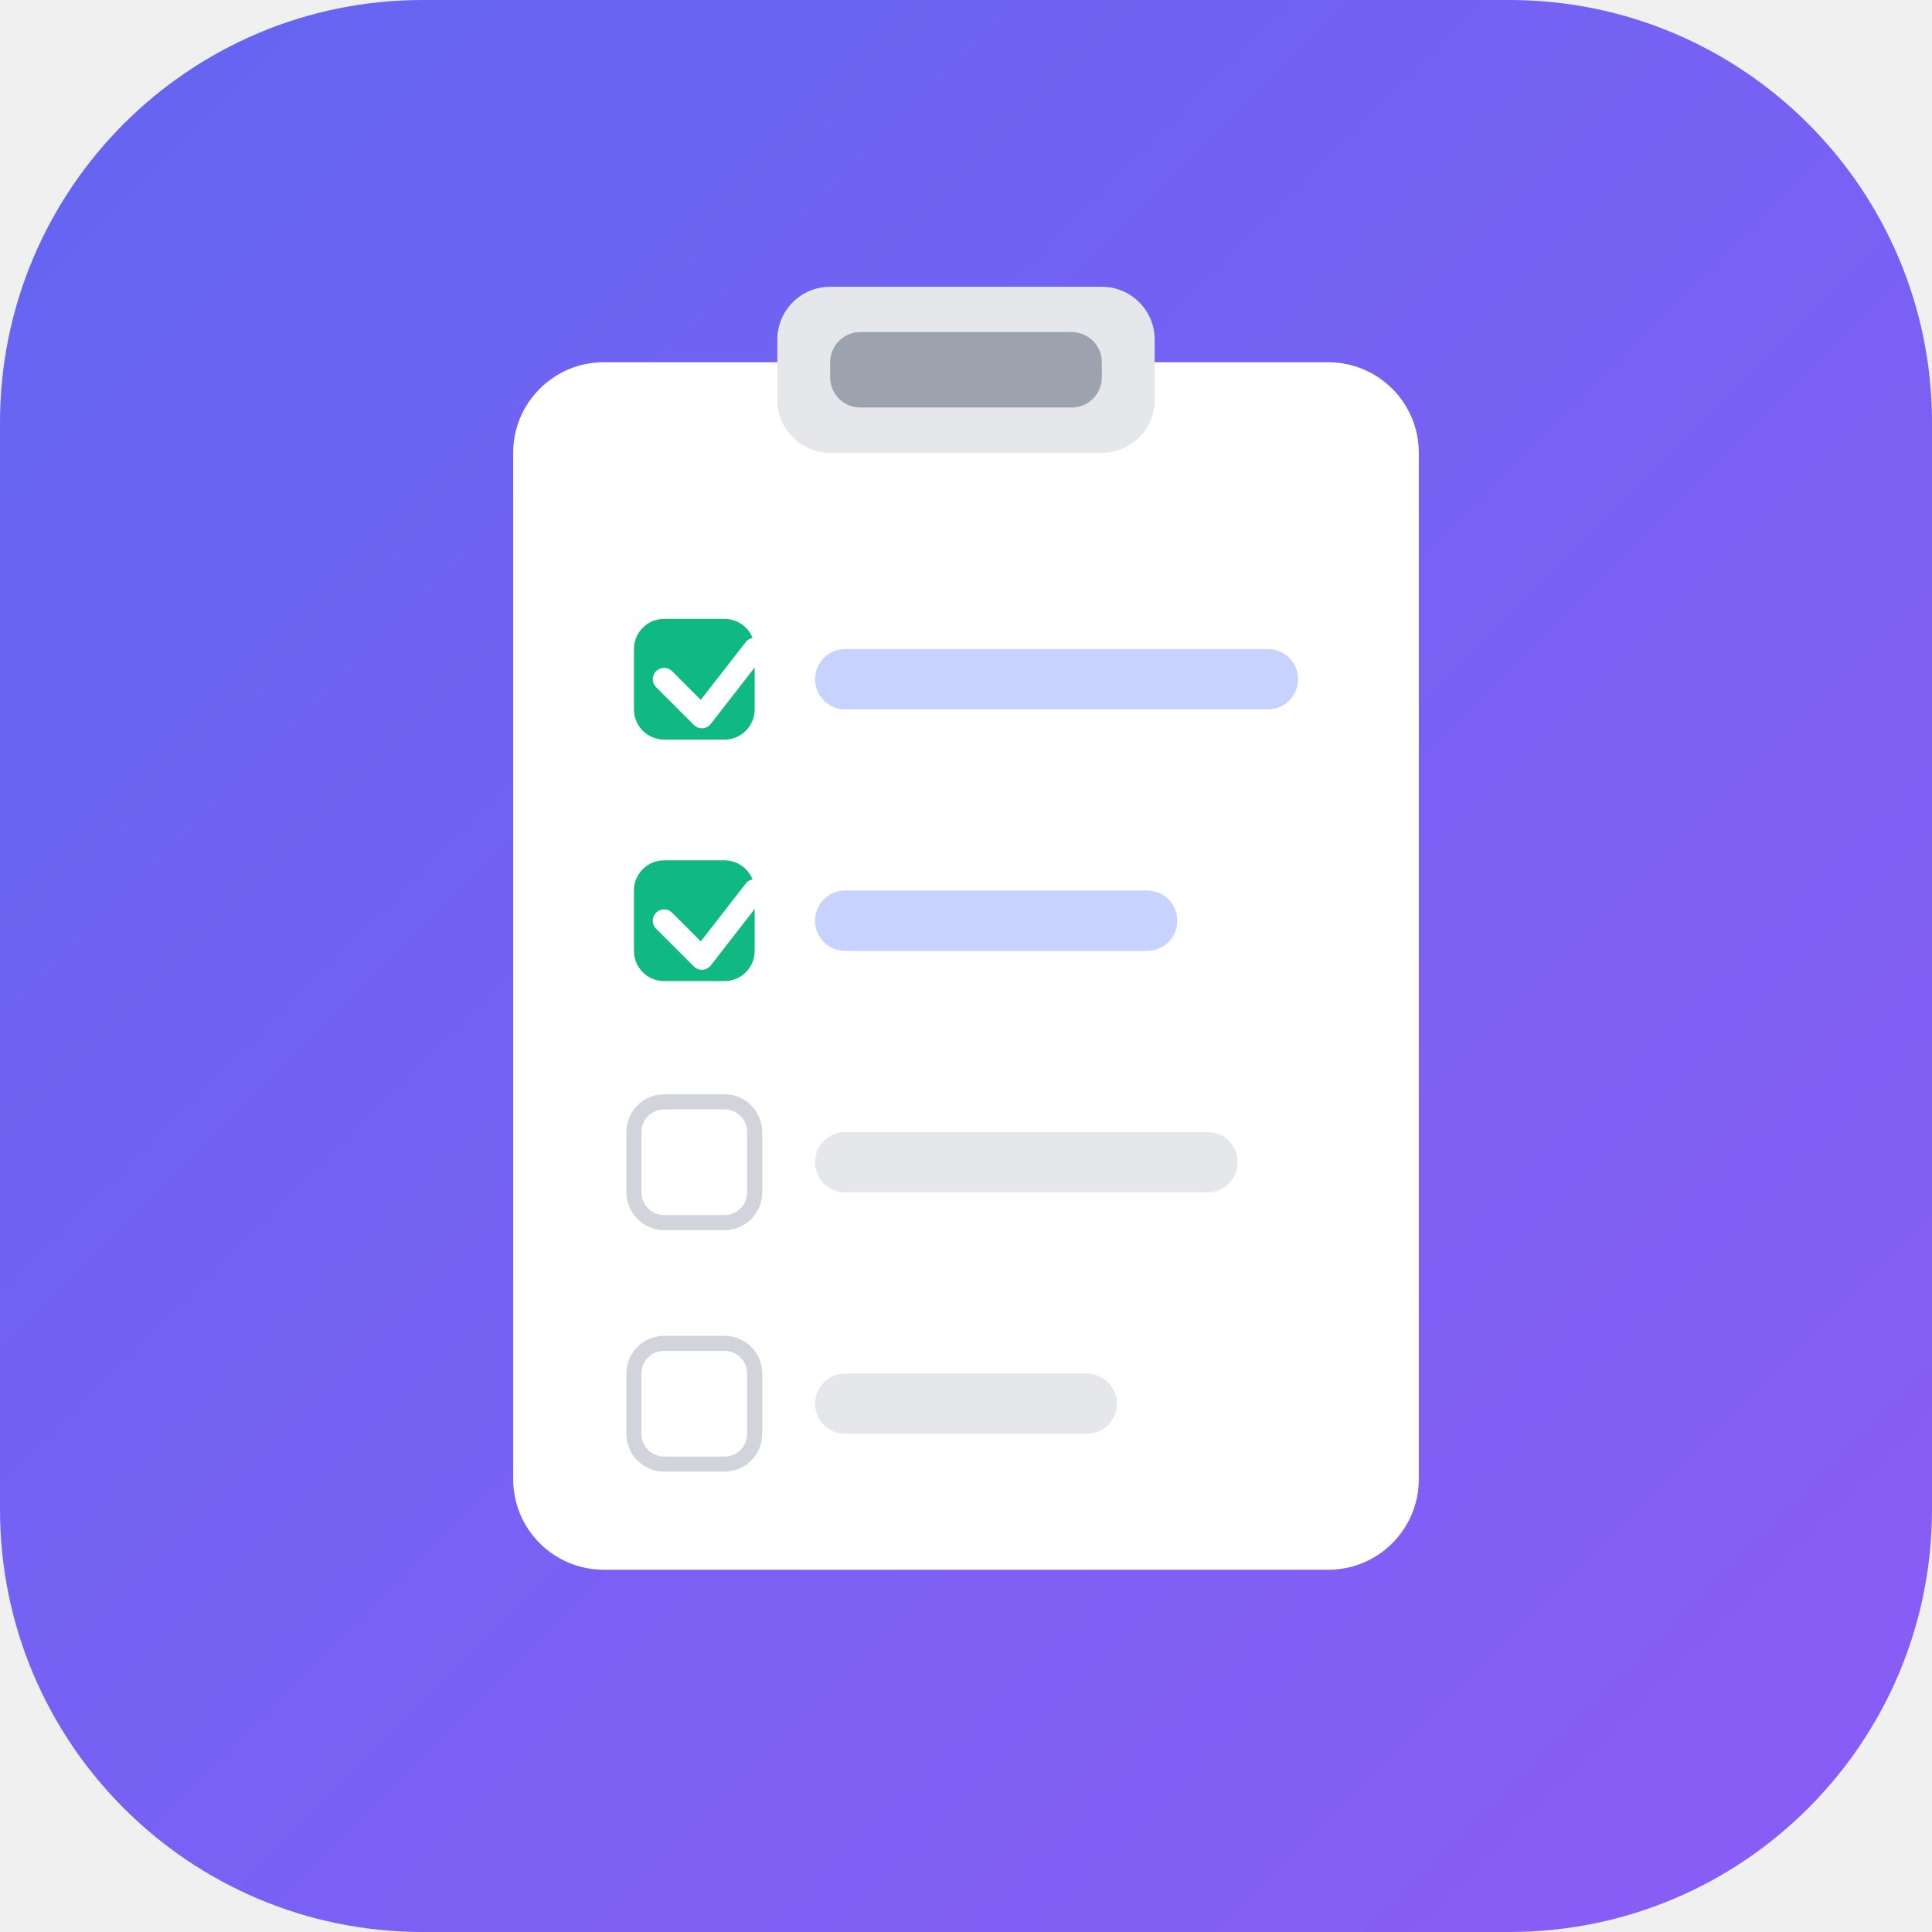
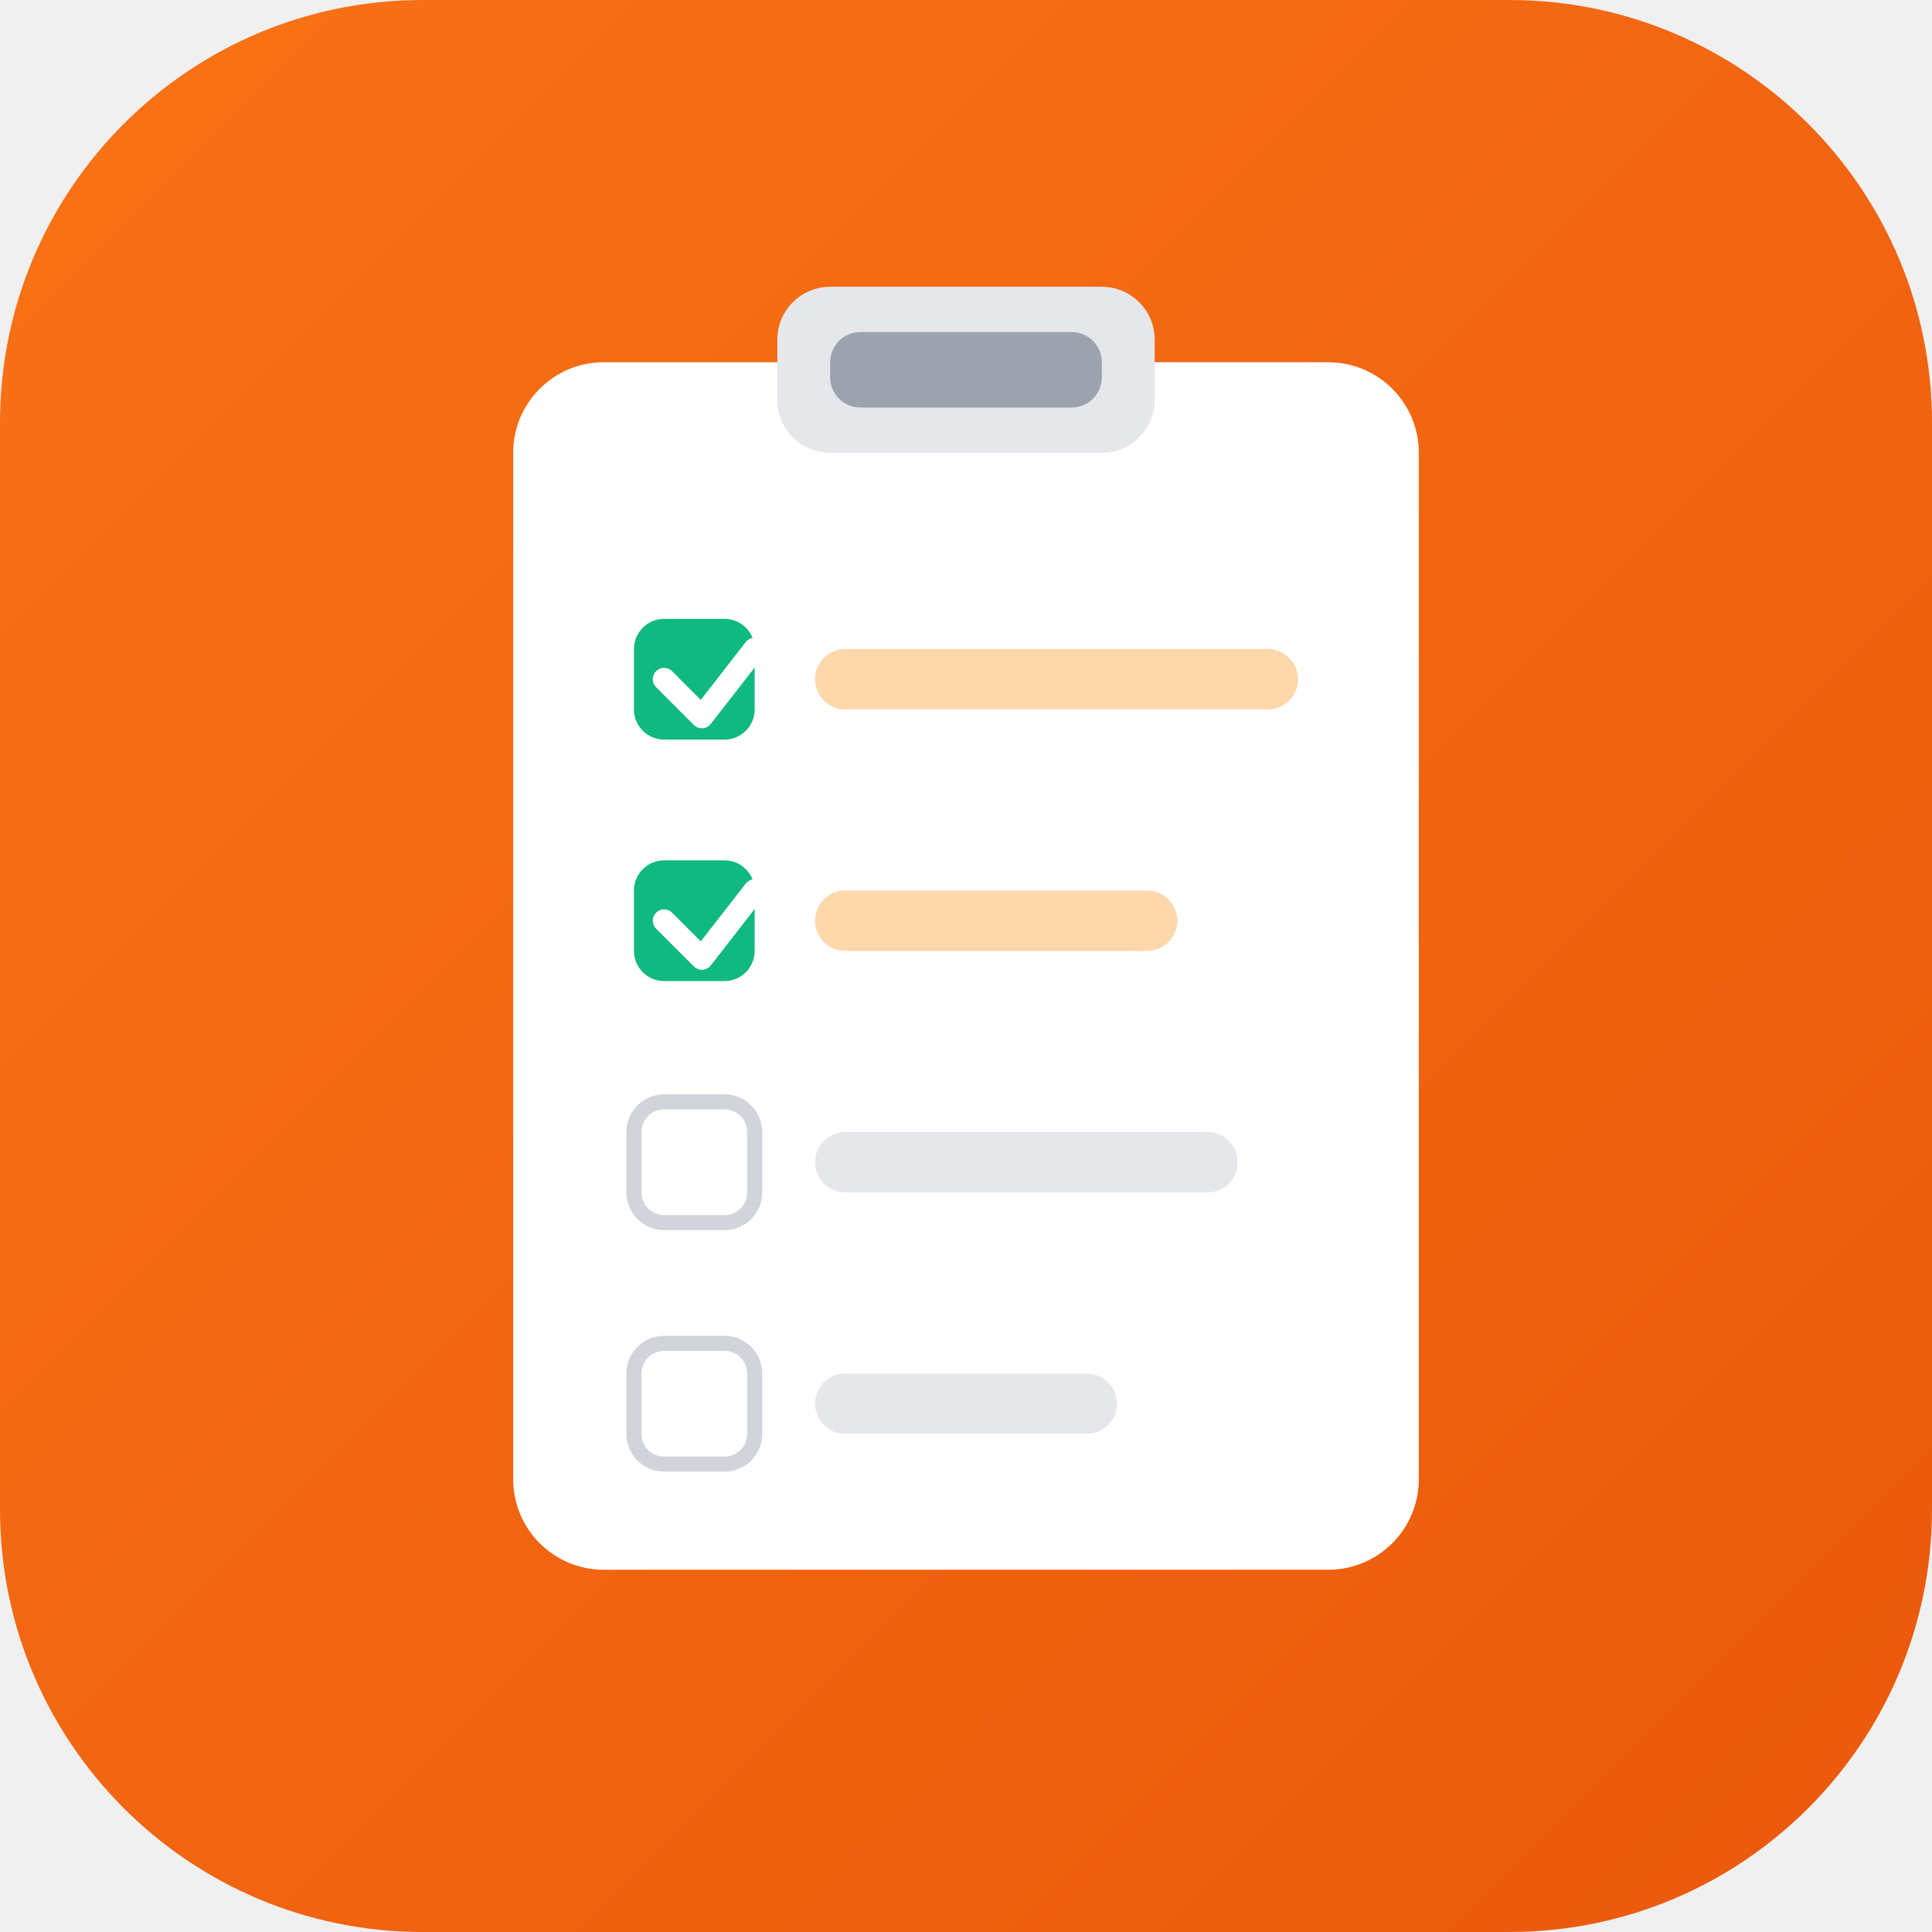
<svg xmlns="http://www.w3.org/2000/svg" width="512" height="512" viewBox="0 0 512 512">
  <defs>
    <linearGradient id="bg" x1="0%" y1="0%" x2="100%" y2="100%">
-       <stop offset="0%" stop-color="#6366F1" />
-       <stop offset="100%" stop-color="#8B5CF6" />
+       <stop offset="0%" stop-color="#F97316" />
+       <stop offset="100%" stop-color="#EA580C" />
    </linearGradient>
  </defs>
  <rect width="512" height="512" rx="112" fill="url(#bg)" />
  <rect x="136" y="96" width="240" height="320" rx="24" fill="#FFFFFF" />
  <rect x="206" y="76" width="100" height="44" rx="14" fill="#E5E7EB" />
  <rect x="220" y="88" width="72" height="20" rx="8" fill="#9CA3AF" />
  <rect x="168" y="164" width="32" height="32" rx="8" fill="#10B981" />
  <path d="M176 180 L186 190 L200 172" stroke="#FFFFFF" stroke-width="6" stroke-linecap="round" stroke-linejoin="round" fill="none" />
-   <rect x="216" y="172" width="128" height="16" rx="8" fill="#C7D2FE" />
+   <rect x="216" y="172" width="128" height="16" rx="8" fill="#FED7AA" />
  <rect x="168" y="228" width="32" height="32" rx="8" fill="#10B981" />
  <path d="M176 244 L186 254 L200 236" stroke="#FFFFFF" stroke-width="6" stroke-linecap="round" stroke-linejoin="round" fill="none" />
-   <rect x="216" y="236" width="96" height="16" rx="8" fill="#C7D2FE" />
+   <rect x="216" y="236" width="96" height="16" rx="8" fill="#FED7AA" />
  <rect x="168" y="292" width="32" height="32" rx="8" fill="none" stroke="#D1D5DB" stroke-width="4" />
  <rect x="216" y="300" width="112" height="16" rx="8" fill="#E5E7EB" />
  <rect x="168" y="356" width="32" height="32" rx="8" fill="none" stroke="#D1D5DB" stroke-width="4" />
  <rect x="216" y="364" width="80" height="16" rx="8" fill="#E5E7EB" />
</svg>
